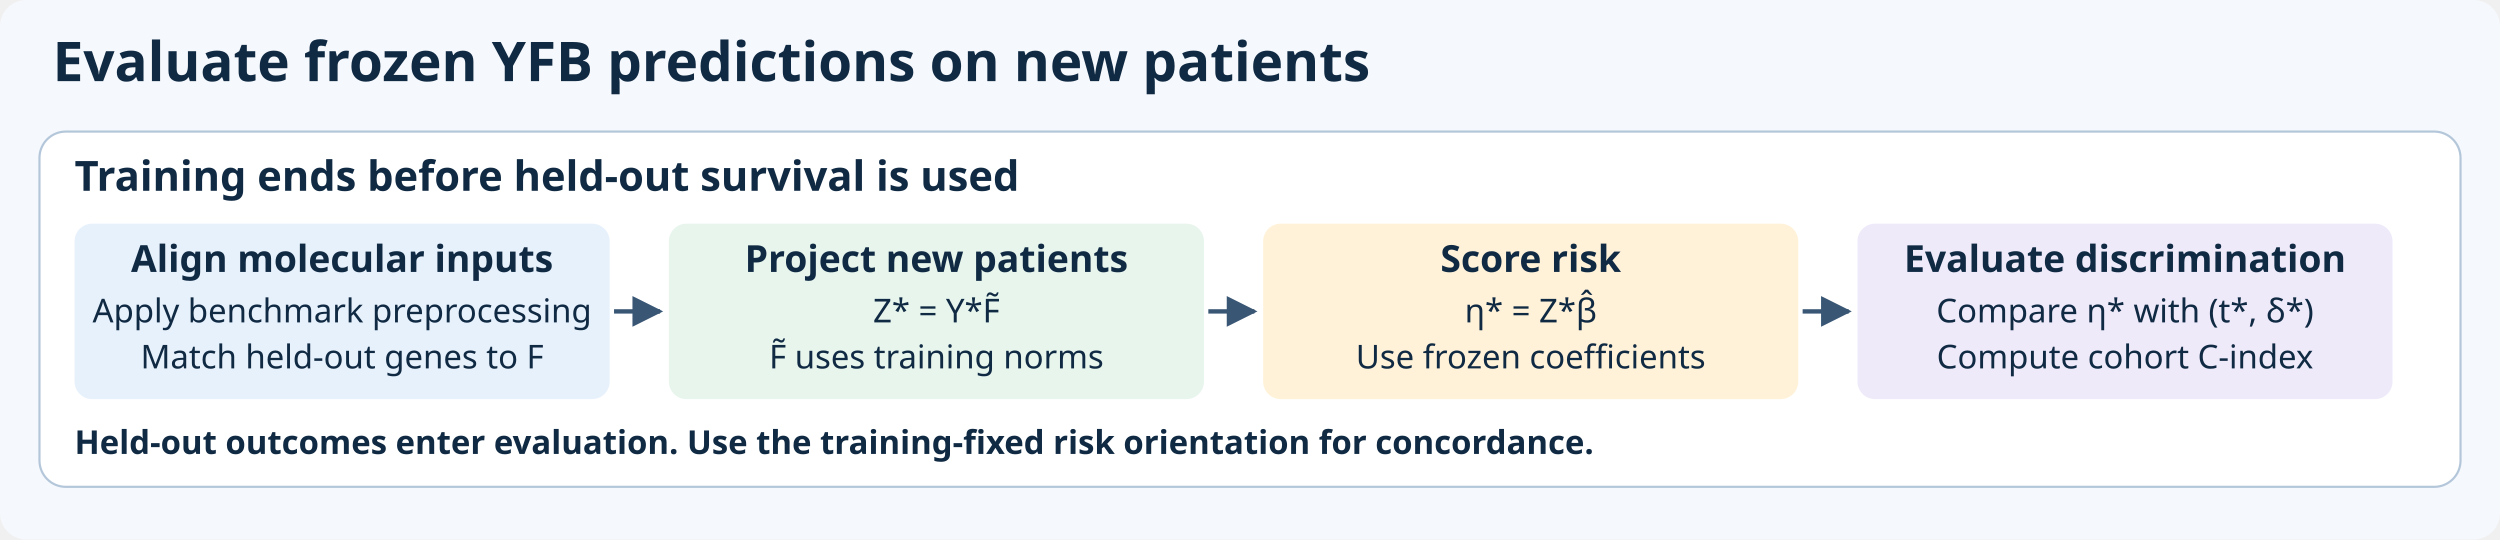
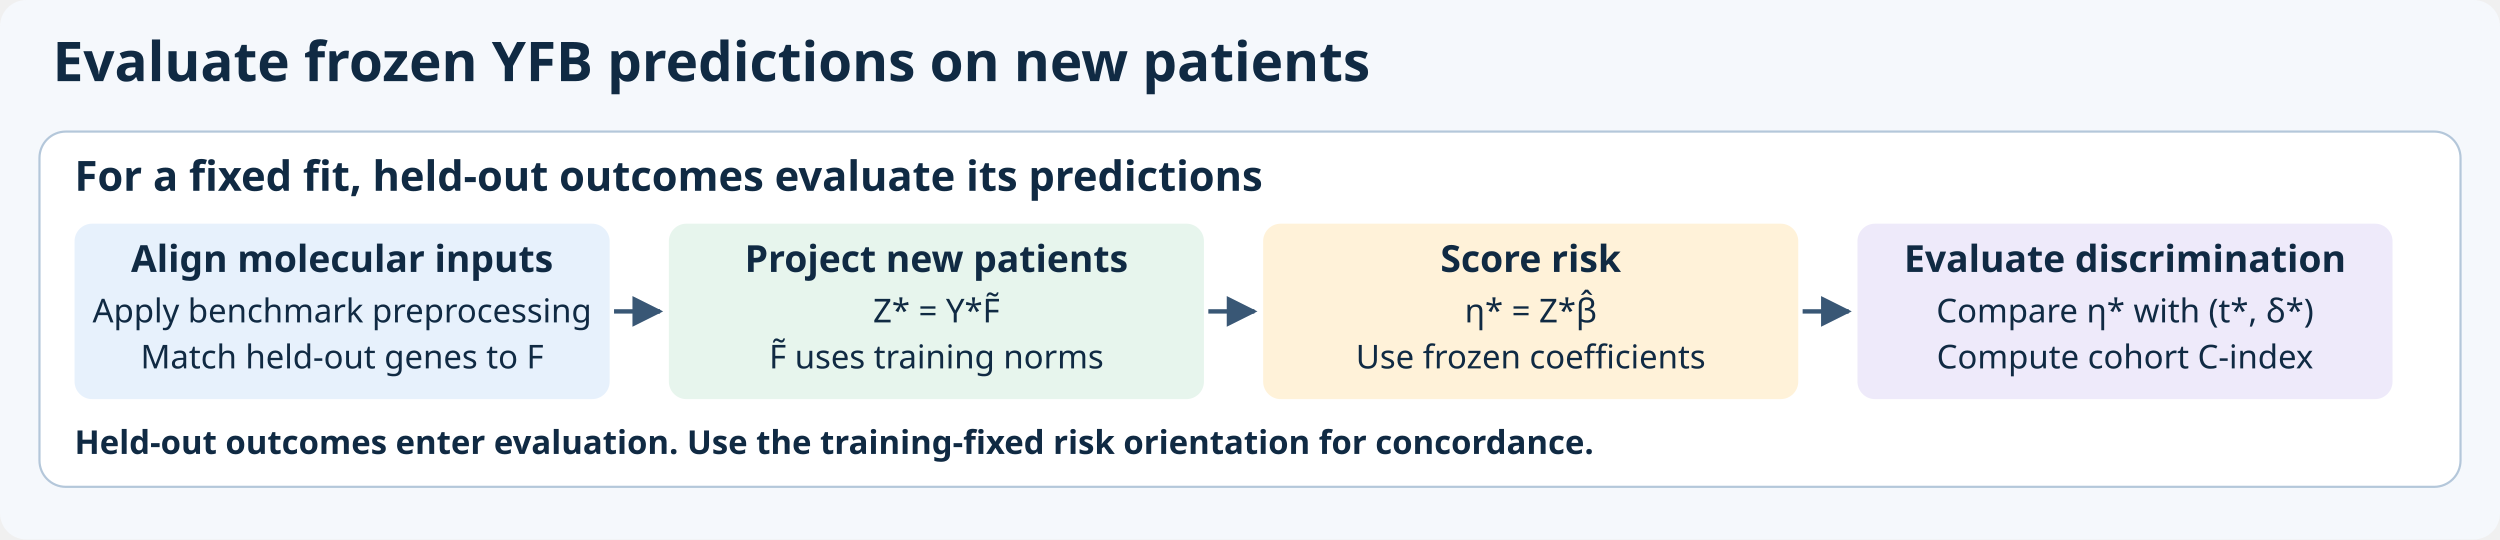
<svg xmlns="http://www.w3.org/2000/svg" viewBox="0 0 1140 246" role="img">
  <rect width="100%" height="100%" rx="12" fill="#f5f8fc" />
  <defs>
    <marker id="arrow" viewBox="0 0 10 10" refX="9" refY="5" markerWidth="7" markerHeight="7" orient="auto">
      <path d="M0 0L10 5L0 10Z" fill="#395775" />
    </marker>
  </defs>
  <text x="24" y="37" font-family="system-ui,sans-serif" font-size="25" font-weight="700" text-anchor="start" fill="#102a43">Evaluate frozen YFB predictions on new patients</text>
  <rect x="18" y="60" width="1104" height="162" rx="12" fill="white" stroke="#b4c7da" />
-   <text x="34" y="87" font-family="system-ui,sans-serif" font-size="19" font-weight="700" text-anchor="start" fill="#102a43">Training ends before held-out survival is used</text>
+   <text x="34" y="87" font-family="system-ui,sans-serif" font-size="19" font-weight="700" text-anchor="start" fill="#102a43">For a fixed fit, held-out outcomes evaluate its predictions</text>
  <rect x="34" y="102" width="244" height="80" rx="8" fill="#e7f1fc" />
  <text x="156" y="124" font-family="system-ui,sans-serif" font-size="17" font-weight="700" text-anchor="middle" fill="#102a43">Align molecular inputs</text>
  <text x="156" y="147" font-family="system-ui,sans-serif" font-size="15" font-weight="400" text-anchor="middle" fill="#102a43">Apply benchmark preprocessing</text>
  <text x="156" y="168" font-family="system-ui,sans-serif" font-size="15" font-weight="400" text-anchor="middle" fill="#102a43">Match held-out genes to F</text>
  <path d="M280 142h21" stroke="#395775" stroke-width="2" marker-end="url(#arrow)" />
  <rect x="305" y="102" width="244" height="80" rx="8" fill="#e7f5ed" />
  <text x="427" y="124" font-family="system-ui,sans-serif" font-size="17" font-weight="700" text-anchor="middle" fill="#102a43">Project new patients</text>
  <text x="427" y="147" font-family="system-ui,sans-serif" font-size="15" font-weight="400" text-anchor="middle" fill="#102a43">Z* = Y*F̃</text>
  <text x="427" y="168" font-family="system-ui,sans-serif" font-size="15" font-weight="400" text-anchor="middle" fill="#102a43">F̃ uses training norms</text>
  <path d="M551 142h21" stroke="#395775" stroke-width="2" marker-end="url(#arrow)" />
  <rect x="576" y="102" width="244" height="80" rx="8" fill="#fff2d9" />
  <text x="698" y="124" font-family="system-ui,sans-serif" font-size="17" font-weight="700" text-anchor="middle" fill="#102a43">Score risk</text>
  <text x="698" y="147" font-family="system-ui,sans-serif" font-size="15" font-weight="400" text-anchor="middle" fill="#102a43">η* = Z*β̂</text>
  <text x="698" y="168" font-family="system-ui,sans-serif" font-size="15" font-weight="400" text-anchor="middle" fill="#102a43">Use frozen coefficients</text>
  <path d="M822 142h21" stroke="#395775" stroke-width="2" marker-end="url(#arrow)" />
  <rect x="847" y="102" width="244" height="80" rx="8" fill="#eeeafa" />
  <text x="969" y="124" font-family="system-ui,sans-serif" font-size="17" font-weight="700" text-anchor="middle" fill="#102a43">Evaluate discrimination</text>
  <text x="969" y="147" font-family="system-ui,sans-serif" font-size="15" font-weight="400" text-anchor="middle" fill="#102a43">Compare η* with (t*, δ*)</text>
  <text x="969" y="168" font-family="system-ui,sans-serif" font-size="15" font-weight="400" text-anchor="middle" fill="#102a43">Compute cohort C-index</text>
  <text x="34" y="207" font-family="system-ui,sans-serif" font-size="15" font-weight="600" text-anchor="start" fill="#102a43">Held-out outcomes enter evaluation. Use the training-fixed risk orientation for concordance.</text>
</svg>
